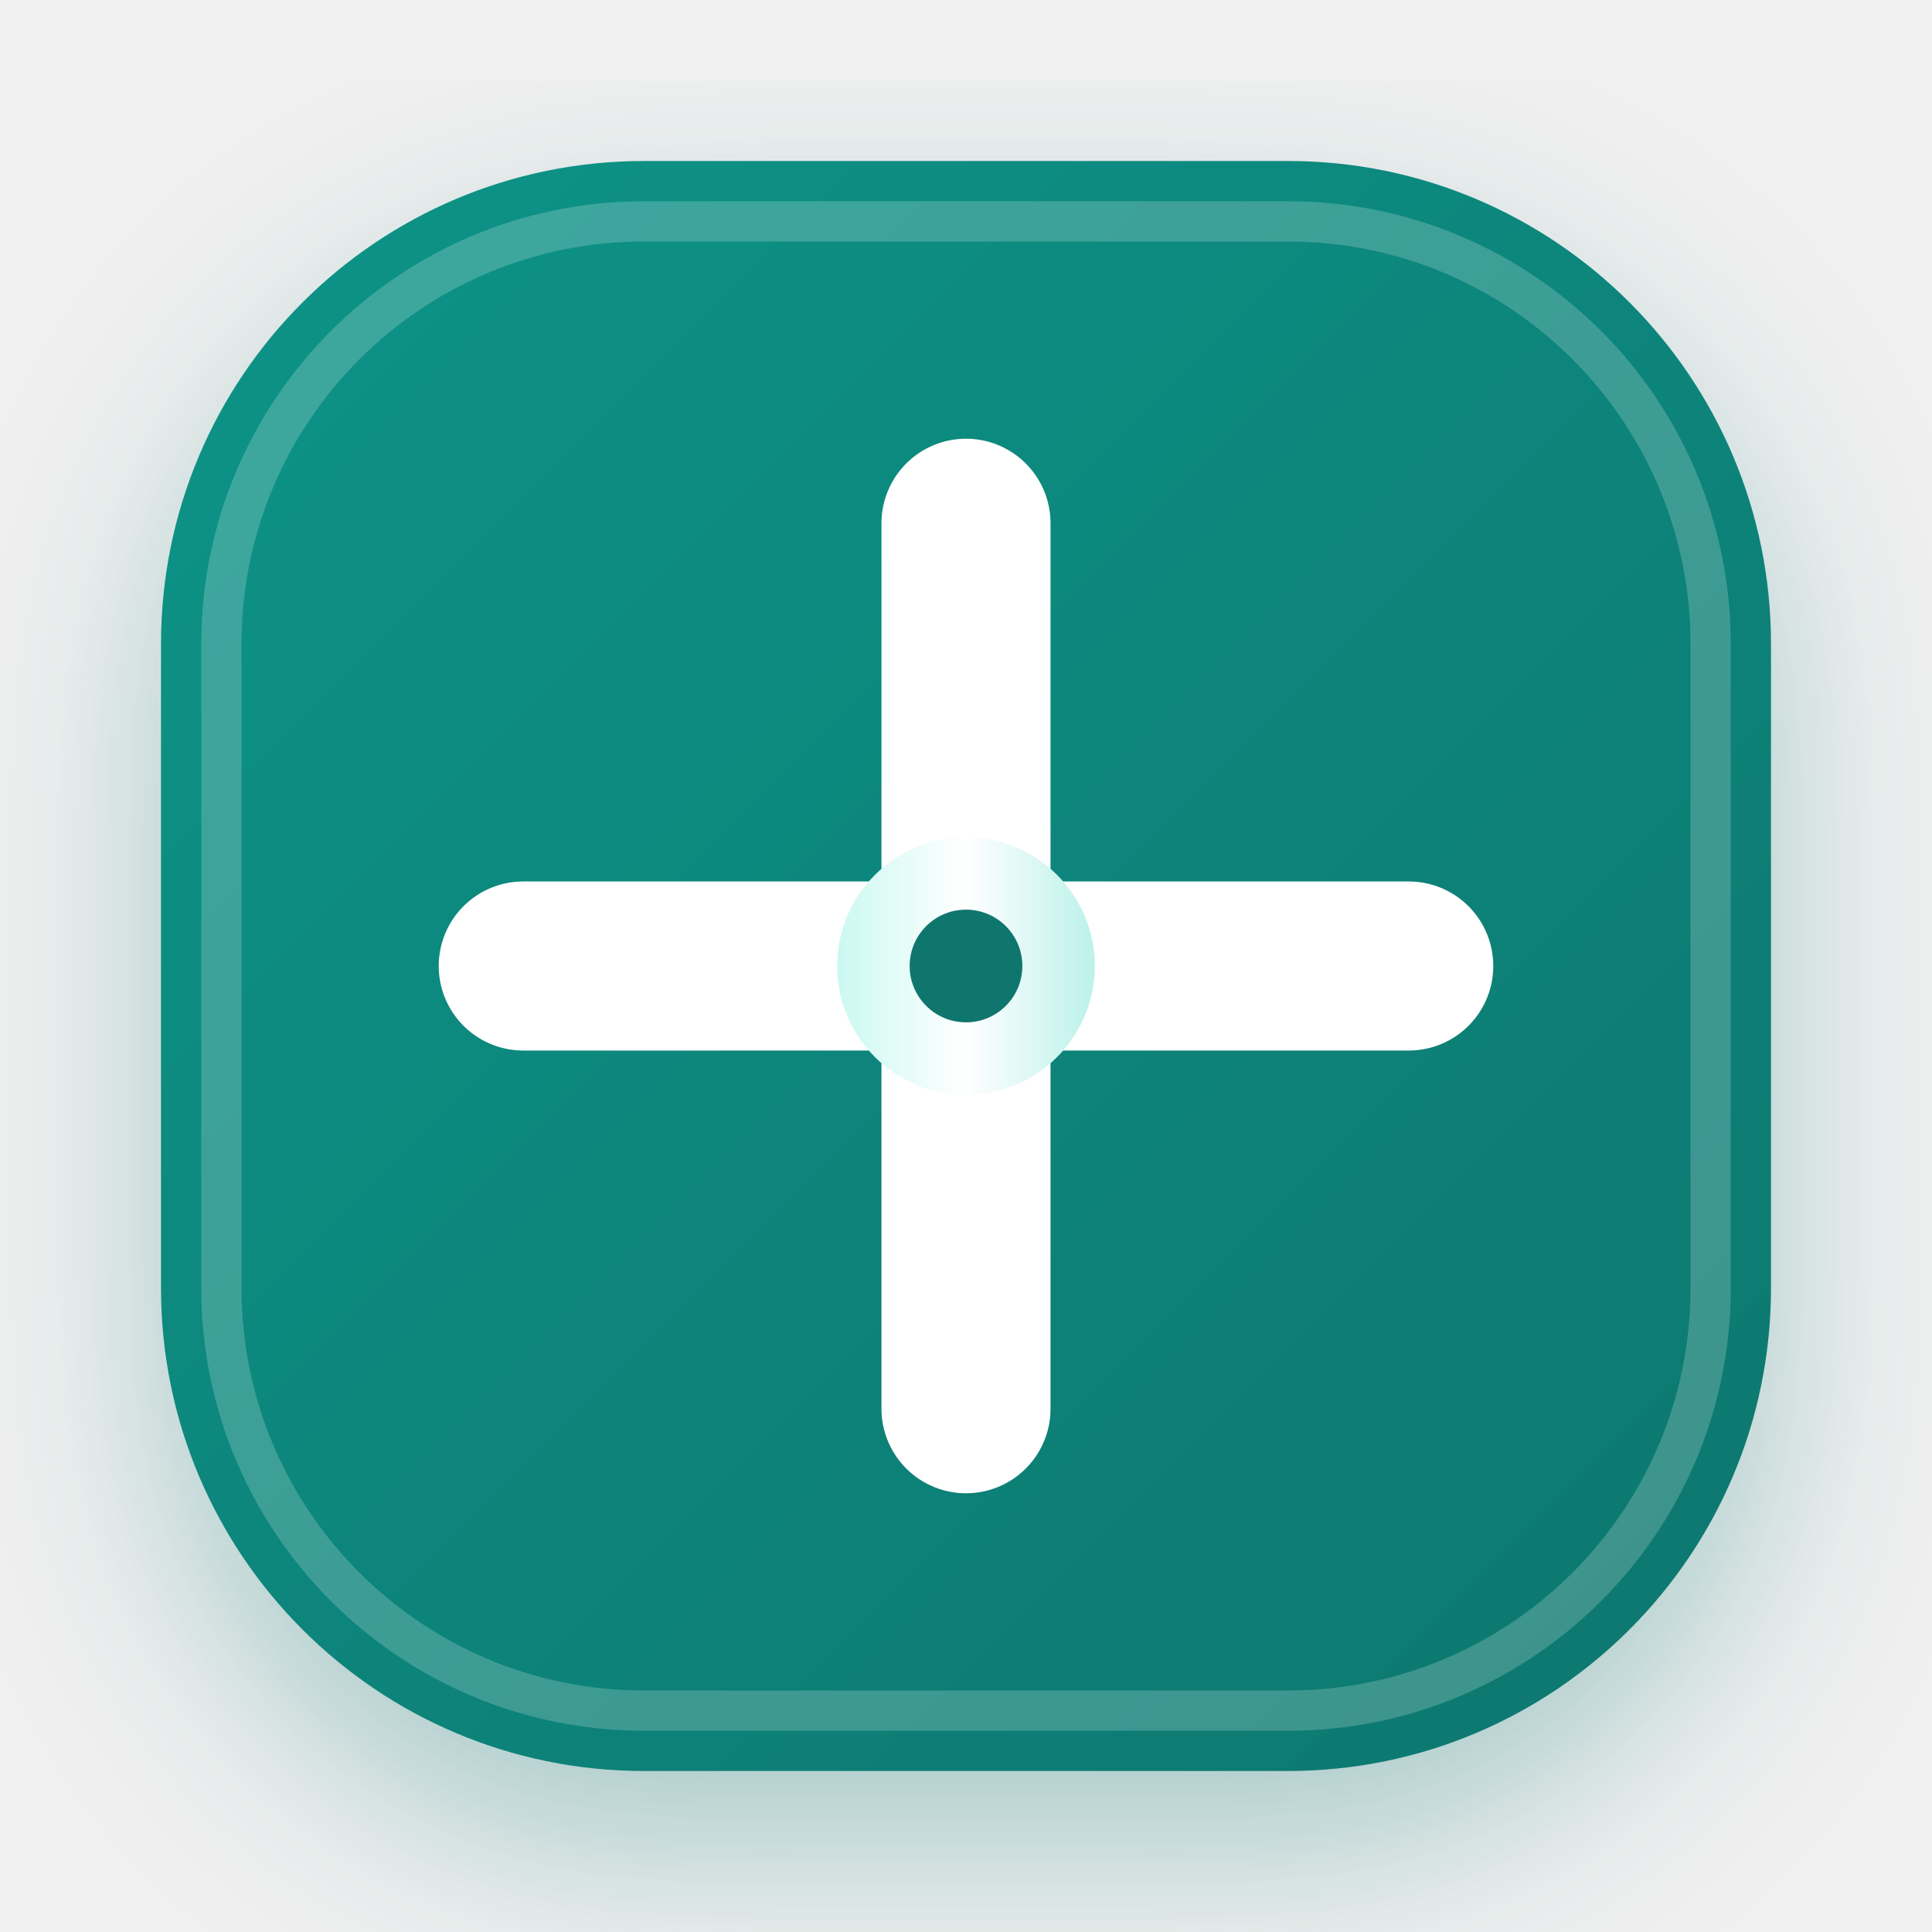
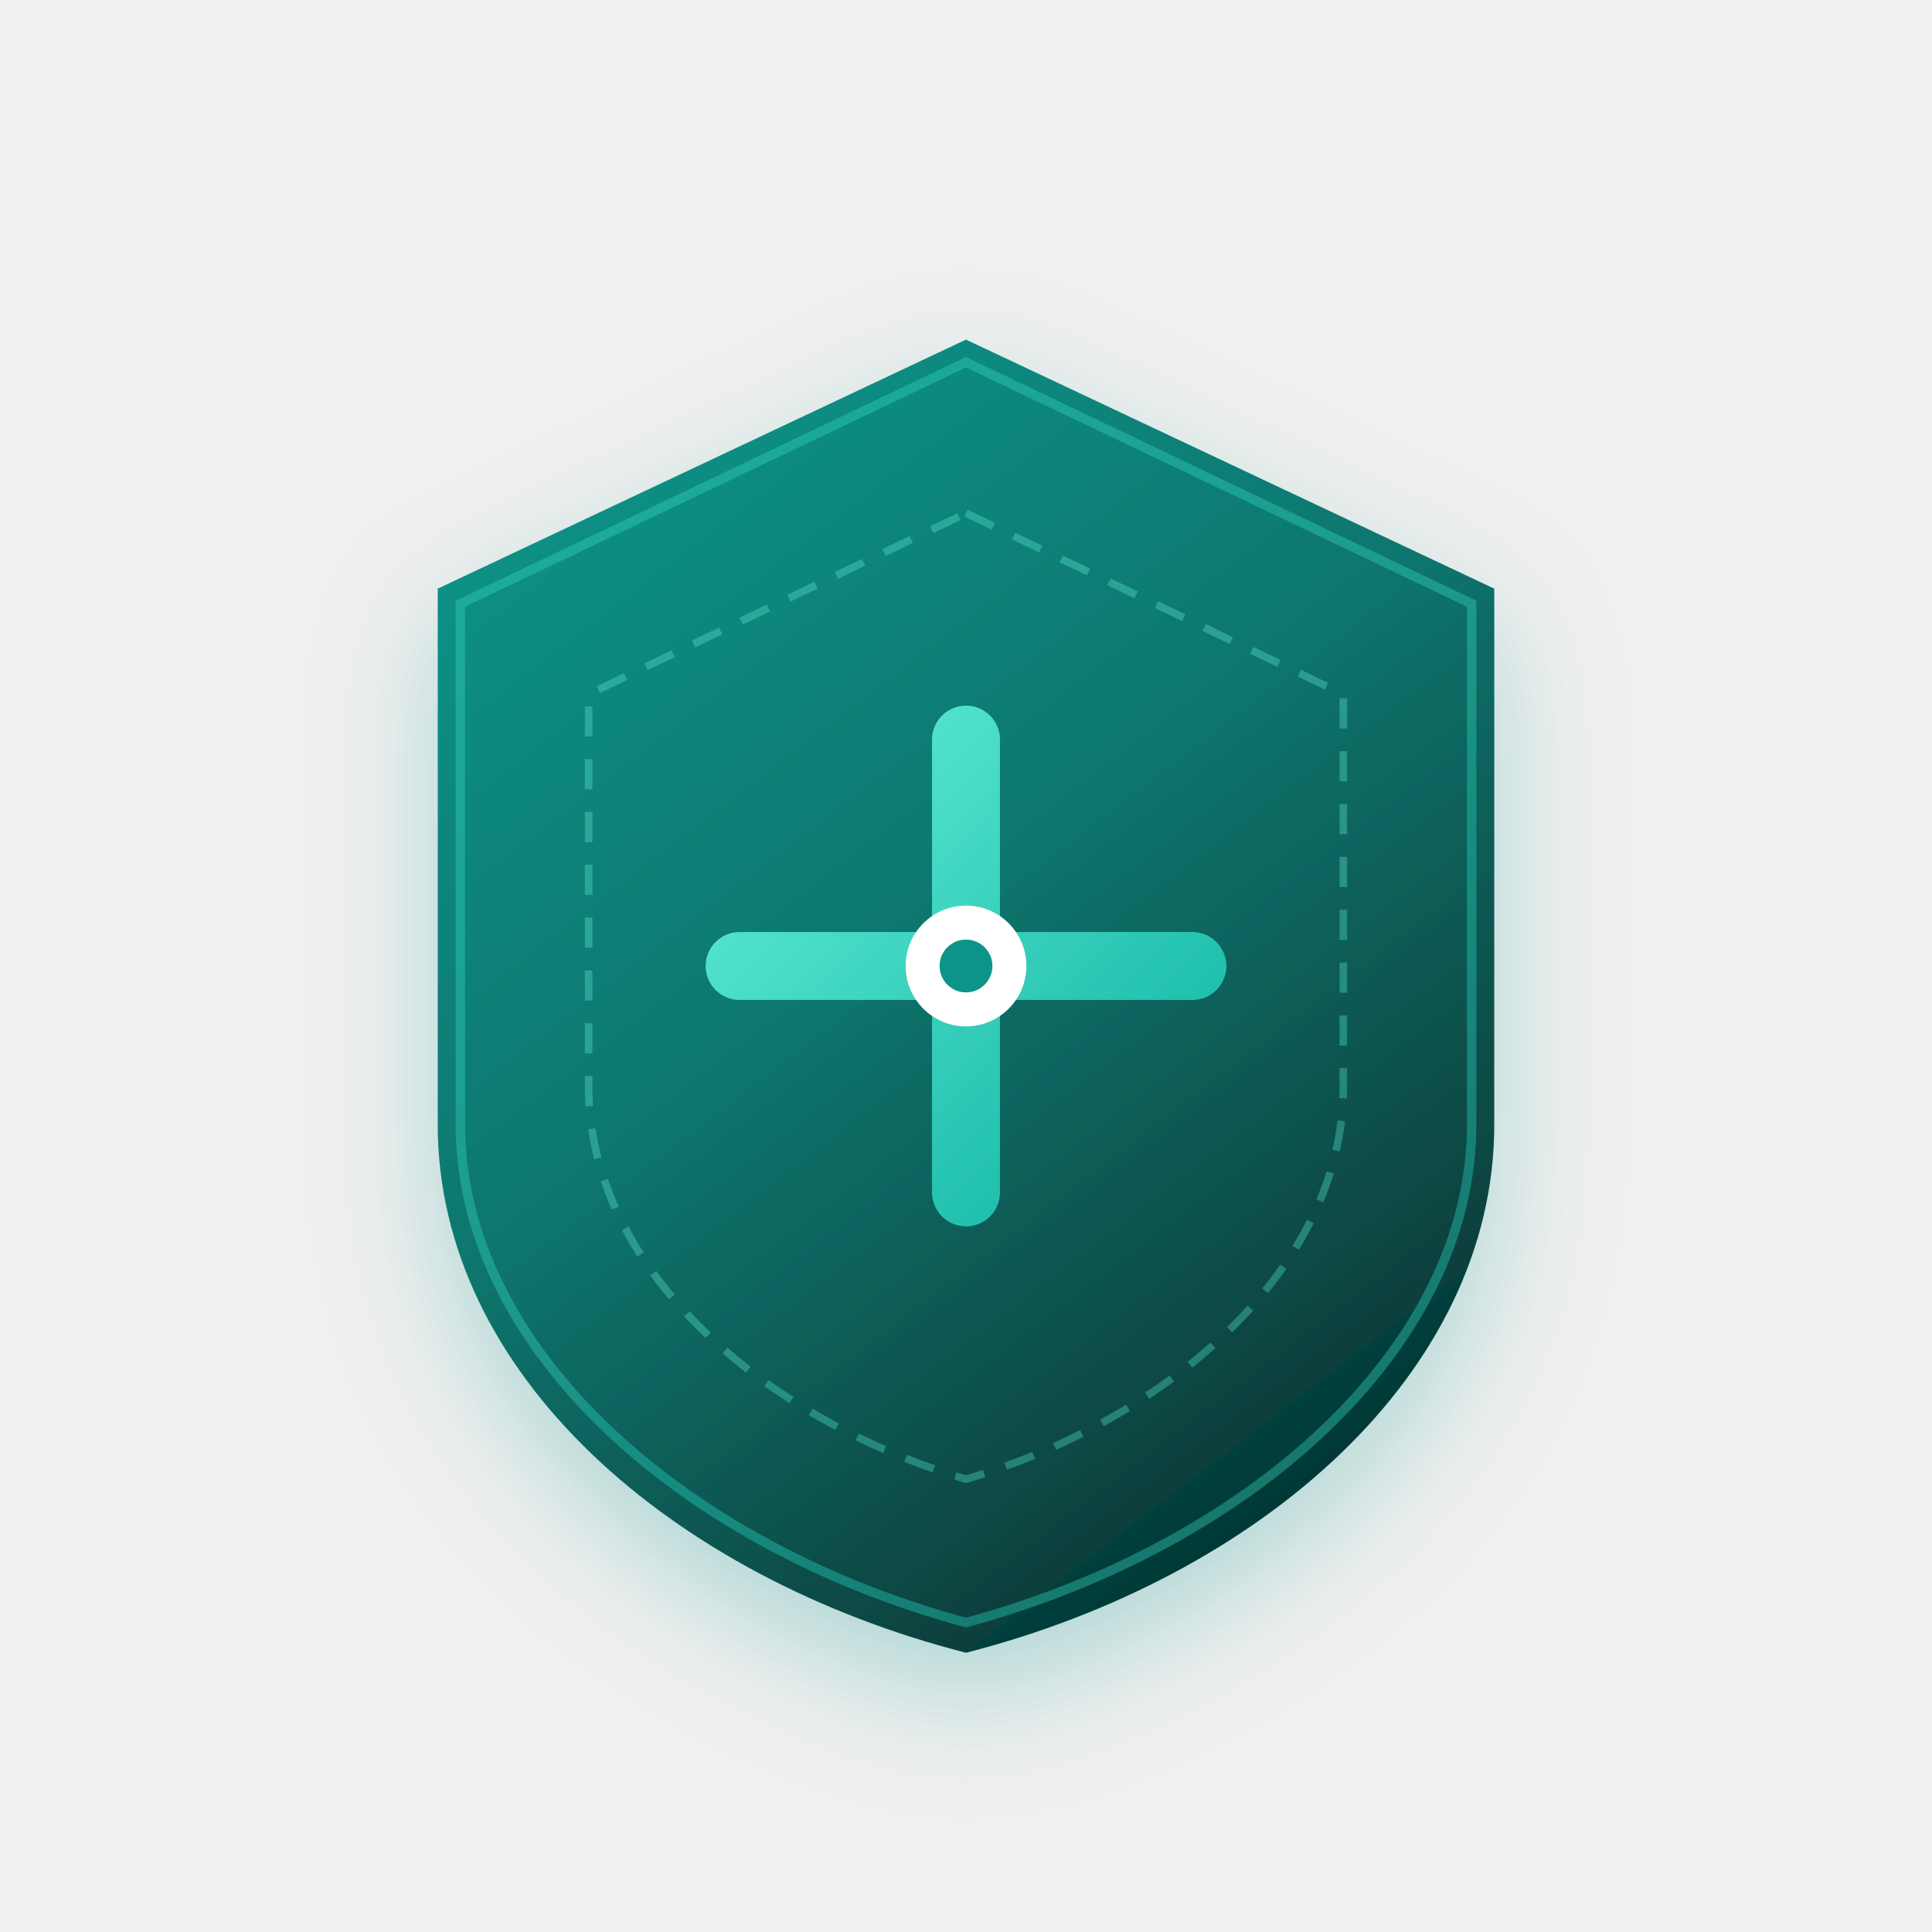
- <svg xmlns="http://www.w3.org/2000/svg" viewBox="0 0 48 48" width="48" height="48" fill="none">
+ <svg xmlns="http://www.w3.org/2000/svg" viewBox="0 0 512 512" width="512" height="512" fill="none">
  <defs>
-     <linearGradient id="curewell-grad" x1="4" y1="4" x2="44" y2="44" gradientUnits="userSpaceOnUse">
+     <linearGradient id="cw-ico-shield-grad" x1="140" y1="110" x2="370" y2="410" gradientUnits="userSpaceOnUse">
      <stop offset="0%" stop-color="#0D9488" />
-       <stop offset="100%" stop-color="#0F766E" />
+       <stop offset="45%" stop-color="#0F766E" />
+       <stop offset="100%" stop-color="#042F2E" />
    </linearGradient>
-     <linearGradient id="curewell-accent" x1="14" y1="24" x2="34" y2="24" gradientUnits="userSpaceOnUse">
+     <linearGradient id="cw-ico-beam" x1="200" y1="200" x2="310" y2="310" gradientUnits="userSpaceOnUse">
      <stop offset="0%" stop-color="#5EEAD4" />
-       <stop offset="50%" stop-color="#FFFFFF" />
-       <stop offset="100%" stop-color="#2DD4BF" />
+       <stop offset="100%" stop-color="#14B8A6" />
    </linearGradient>
-     <filter id="curewell-shadow" x="-20%" y="-20%" width="140%" height="140%">
-       <feDropShadow dx="0" dy="2" stdDeviation="2.5" flood-color="#0F766E" flood-opacity="0.3" />
+     <filter id="cw-ico-glow" x="-15%" y="-15%" width="130%" height="130%">
+       <feDropShadow dx="0" dy="12" stdDeviation="16" flood-color="#0D9488" flood-opacity="0.28" />
    </filter>
  </defs>
-   <rect x="4" y="4" width="40" height="40" rx="12" fill="url(#curewell-grad)" filter="url(#curewell-shadow)" />
-   <rect x="5.5" y="5.5" width="37" height="37" rx="10.5" stroke="#FFFFFF" stroke-opacity="0.2" stroke-width="1" />
-   <path d="M24 13V35M13 24H35" stroke="#FFFFFF" stroke-width="4.2" stroke-linecap="round" stroke-linejoin="round" />
-   <circle cx="24" cy="24" r="3.2" fill="url(#curewell-accent)" />
-   <circle cx="24" cy="24" r="1.4" fill="#0F766E" />
+   <g id="icon" filter="url(#cw-ico-glow)">
+     <path d="M256 90 L396 156 V298 C396 364 334 418 256 438 C178 418 116 364 116 298 V156 L256 90 Z" fill="url(#cw-ico-shield-grad)" />
+     <path d="M256 96 L390 160 V298 C390 358 330 410 256 430 C182 410 122 358 122 298 V160 L256 96 Z" stroke="#2DD4BF" stroke-opacity="0.4" stroke-width="2.5" />
+     <path d="M256 136 L356 184 V288 C356 336 310 376 256 392 C202 376 156 336 156 288 V184 L256 136 Z" stroke="#5EEAD4" stroke-opacity="0.35" stroke-width="2" stroke-dasharray="8 6" />
+     <path d="M256 196 V316 M196 256 H316" stroke="url(#cw-ico-beam)" stroke-width="18" stroke-linecap="round" />
+     <circle cx="256" cy="256" r="16" fill="#FFFFFF" />
+     <circle cx="256" cy="256" r="7" fill="#0D9488" />
+   </g>
</svg>
